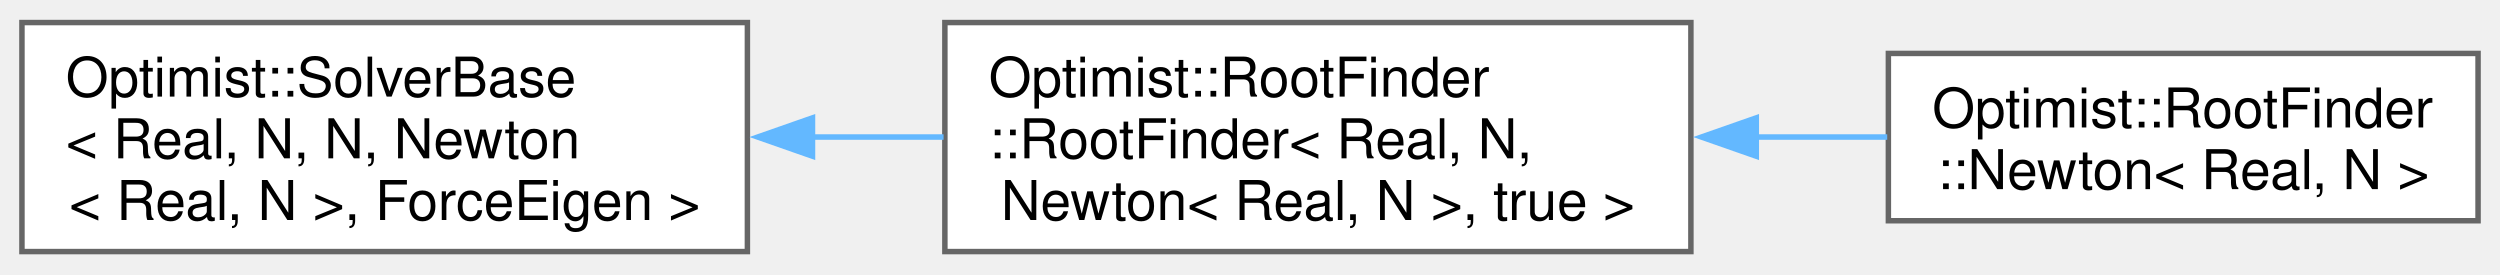
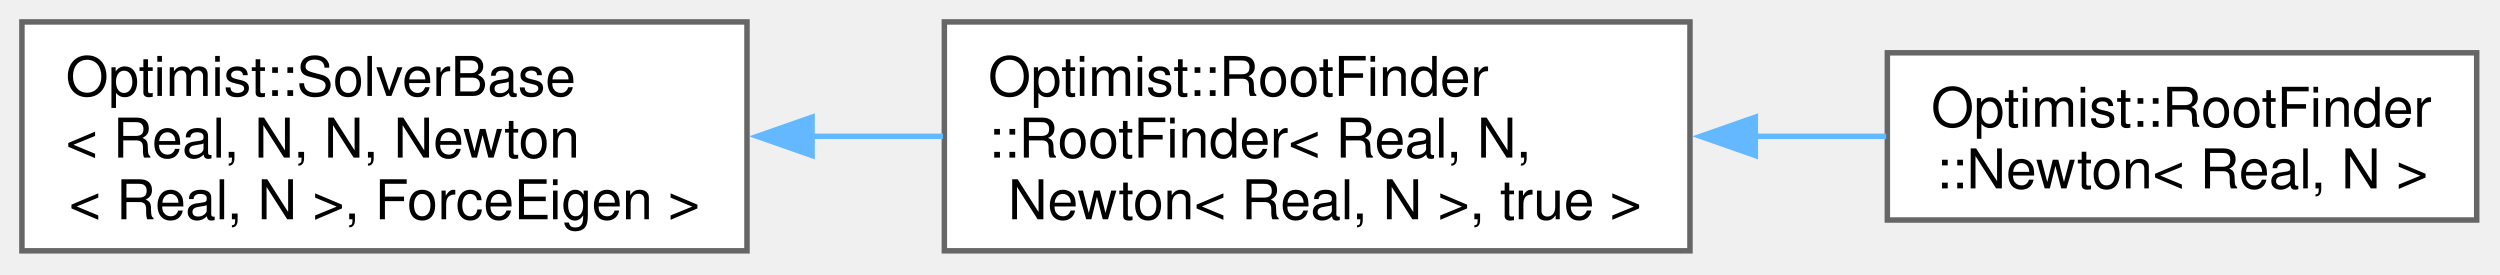
- <svg xmlns="http://www.w3.org/2000/svg" xmlns:xlink="http://www.w3.org/1999/xlink" width="456pt" height="50pt" viewBox="0.00 0.00 455.75 49.75">
+ <svg xmlns="http://www.w3.org/2000/svg" xmlns:xlink="http://www.w3.org/1999/xlink" width="456pt" height="50pt" viewBox="0.00 0.00 456.00 50.00">
  <g id="graph0" class="graph" transform="scale(1 1) rotate(0) translate(4 45.75)">
    <g id="Node000000" class="node">
      <g id="a_Node000000">
        <a xlink:href="class_optimist_1_1_solver_base.html" target="_top" xlink:title=" ">
          <polygon fill="white" stroke="#666666" points="132.25,-41.75 0,-41.75 0,0 132.25,0 132.25,-41.75" />
-           <text text-anchor="start" x="8" y="-28.25" font-family="Helvetica,sans-Serif" font-size="10.00">Optimist::SolverBase</text>
-           <text text-anchor="start" x="8" y="-17" font-family="Helvetica,sans-Serif" font-size="10.00">&lt; Real, N, N, Newton</text>
-           <text text-anchor="middle" x="66.12" y="-5.75" font-family="Helvetica,sans-Serif" font-size="10.00">&lt; Real, N &gt;, ForceEigen &gt;</text>
+           <text xml:space="preserve" text-anchor="start" x="8" y="-28.25" font-family="Helvetica,sans-Serif" font-size="10.00">Optimist::SolverBase</text>
+           <text xml:space="preserve" text-anchor="start" x="8" y="-17" font-family="Helvetica,sans-Serif" font-size="10.00">&lt; Real, N, N, Newton</text>
+           <text xml:space="preserve" text-anchor="middle" x="66.12" y="-5.75" font-family="Helvetica,sans-Serif" font-size="10.00">&lt; Real, N &gt;, ForceEigen &gt;</text>
        </a>
      </g>
    </g>
    <g id="Node000001" class="node">
      <g id="a_Node000001">
        <a xlink:href="class_optimist_1_1_root_finder_1_1_root_finder.html" target="_top" xlink:title=" ">
          <polygon fill="white" stroke="#666666" points="304.25,-41.75 168.25,-41.75 168.25,0 304.25,0 304.25,-41.75" />
-           <text text-anchor="start" x="176.25" y="-28.25" font-family="Helvetica,sans-Serif" font-size="10.00">Optimist::RootFinder</text>
-           <text text-anchor="start" x="176.25" y="-17" font-family="Helvetica,sans-Serif" font-size="10.00">::RootFinder&lt; Real, N,</text>
-           <text text-anchor="middle" x="236.25" y="-5.75" font-family="Helvetica,sans-Serif" font-size="10.00"> Newton&lt; Real, N &gt;, true &gt;</text>
+           <text xml:space="preserve" text-anchor="start" x="176.25" y="-28.25" font-family="Helvetica,sans-Serif" font-size="10.00">Optimist::RootFinder</text>
+           <text xml:space="preserve" text-anchor="start" x="176.25" y="-17" font-family="Helvetica,sans-Serif" font-size="10.00">::RootFinder&lt; Real, N,</text>
+           <text xml:space="preserve" text-anchor="middle" x="236.25" y="-5.75" font-family="Helvetica,sans-Serif" font-size="10.00"> Newton&lt; Real, N &gt;, true &gt;</text>
        </a>
      </g>
    </g>
    <g id="edge64_Node000000_Node000001" class="edge">
      <g id="a_edge64_Node000000_Node000001">
        <a xlink:title=" ">
          <path fill="none" stroke="#63b8ff" d="M143.89,-20.88C151.94,-20.88 160.08,-20.88 168.01,-20.88" />
          <polygon fill="#63b8ff" stroke="#63b8ff" points="144.12,-17.38 134.12,-20.88 144.12,-24.38 144.12,-17.38" />
        </a>
      </g>
    </g>
    <g id="Node000002" class="node">
      <g id="a_Node000002">
        <a xlink:href="class_optimist_1_1_root_finder_1_1_newton.html" target="_top" xlink:title="Class container for the Newton's method.">
          <polygon fill="white" stroke="#666666" points="447.75,-36.12 340.25,-36.12 340.25,-5.62 447.75,-5.62 447.75,-36.12" />
-           <text text-anchor="start" x="348.25" y="-22.62" font-family="Helvetica,sans-Serif" font-size="10.00">Optimist::RootFinder</text>
-           <text text-anchor="middle" x="394" y="-11.38" font-family="Helvetica,sans-Serif" font-size="10.00">::Newton&lt; Real, N &gt;</text>
+           <text xml:space="preserve" text-anchor="start" x="348.25" y="-22.62" font-family="Helvetica,sans-Serif" font-size="10.00">Optimist::RootFinder</text>
+           <text xml:space="preserve" text-anchor="middle" x="394" y="-11.38" font-family="Helvetica,sans-Serif" font-size="10.00">::Newton&lt; Real, N &gt;</text>
        </a>
      </g>
    </g>
    <g id="edge65_Node000001_Node000002" class="edge">
      <g id="a_edge65_Node000001_Node000002">
        <a xlink:title=" ">
          <path fill="none" stroke="#63b8ff" d="M316.1,-20.88C324.21,-20.88 332.31,-20.88 340.04,-20.88" />
          <polygon fill="#63b8ff" stroke="#63b8ff" points="316.17,-17.38 306.17,-20.88 316.17,-24.38 316.17,-17.38" />
        </a>
      </g>
    </g>
  </g>
</svg>
